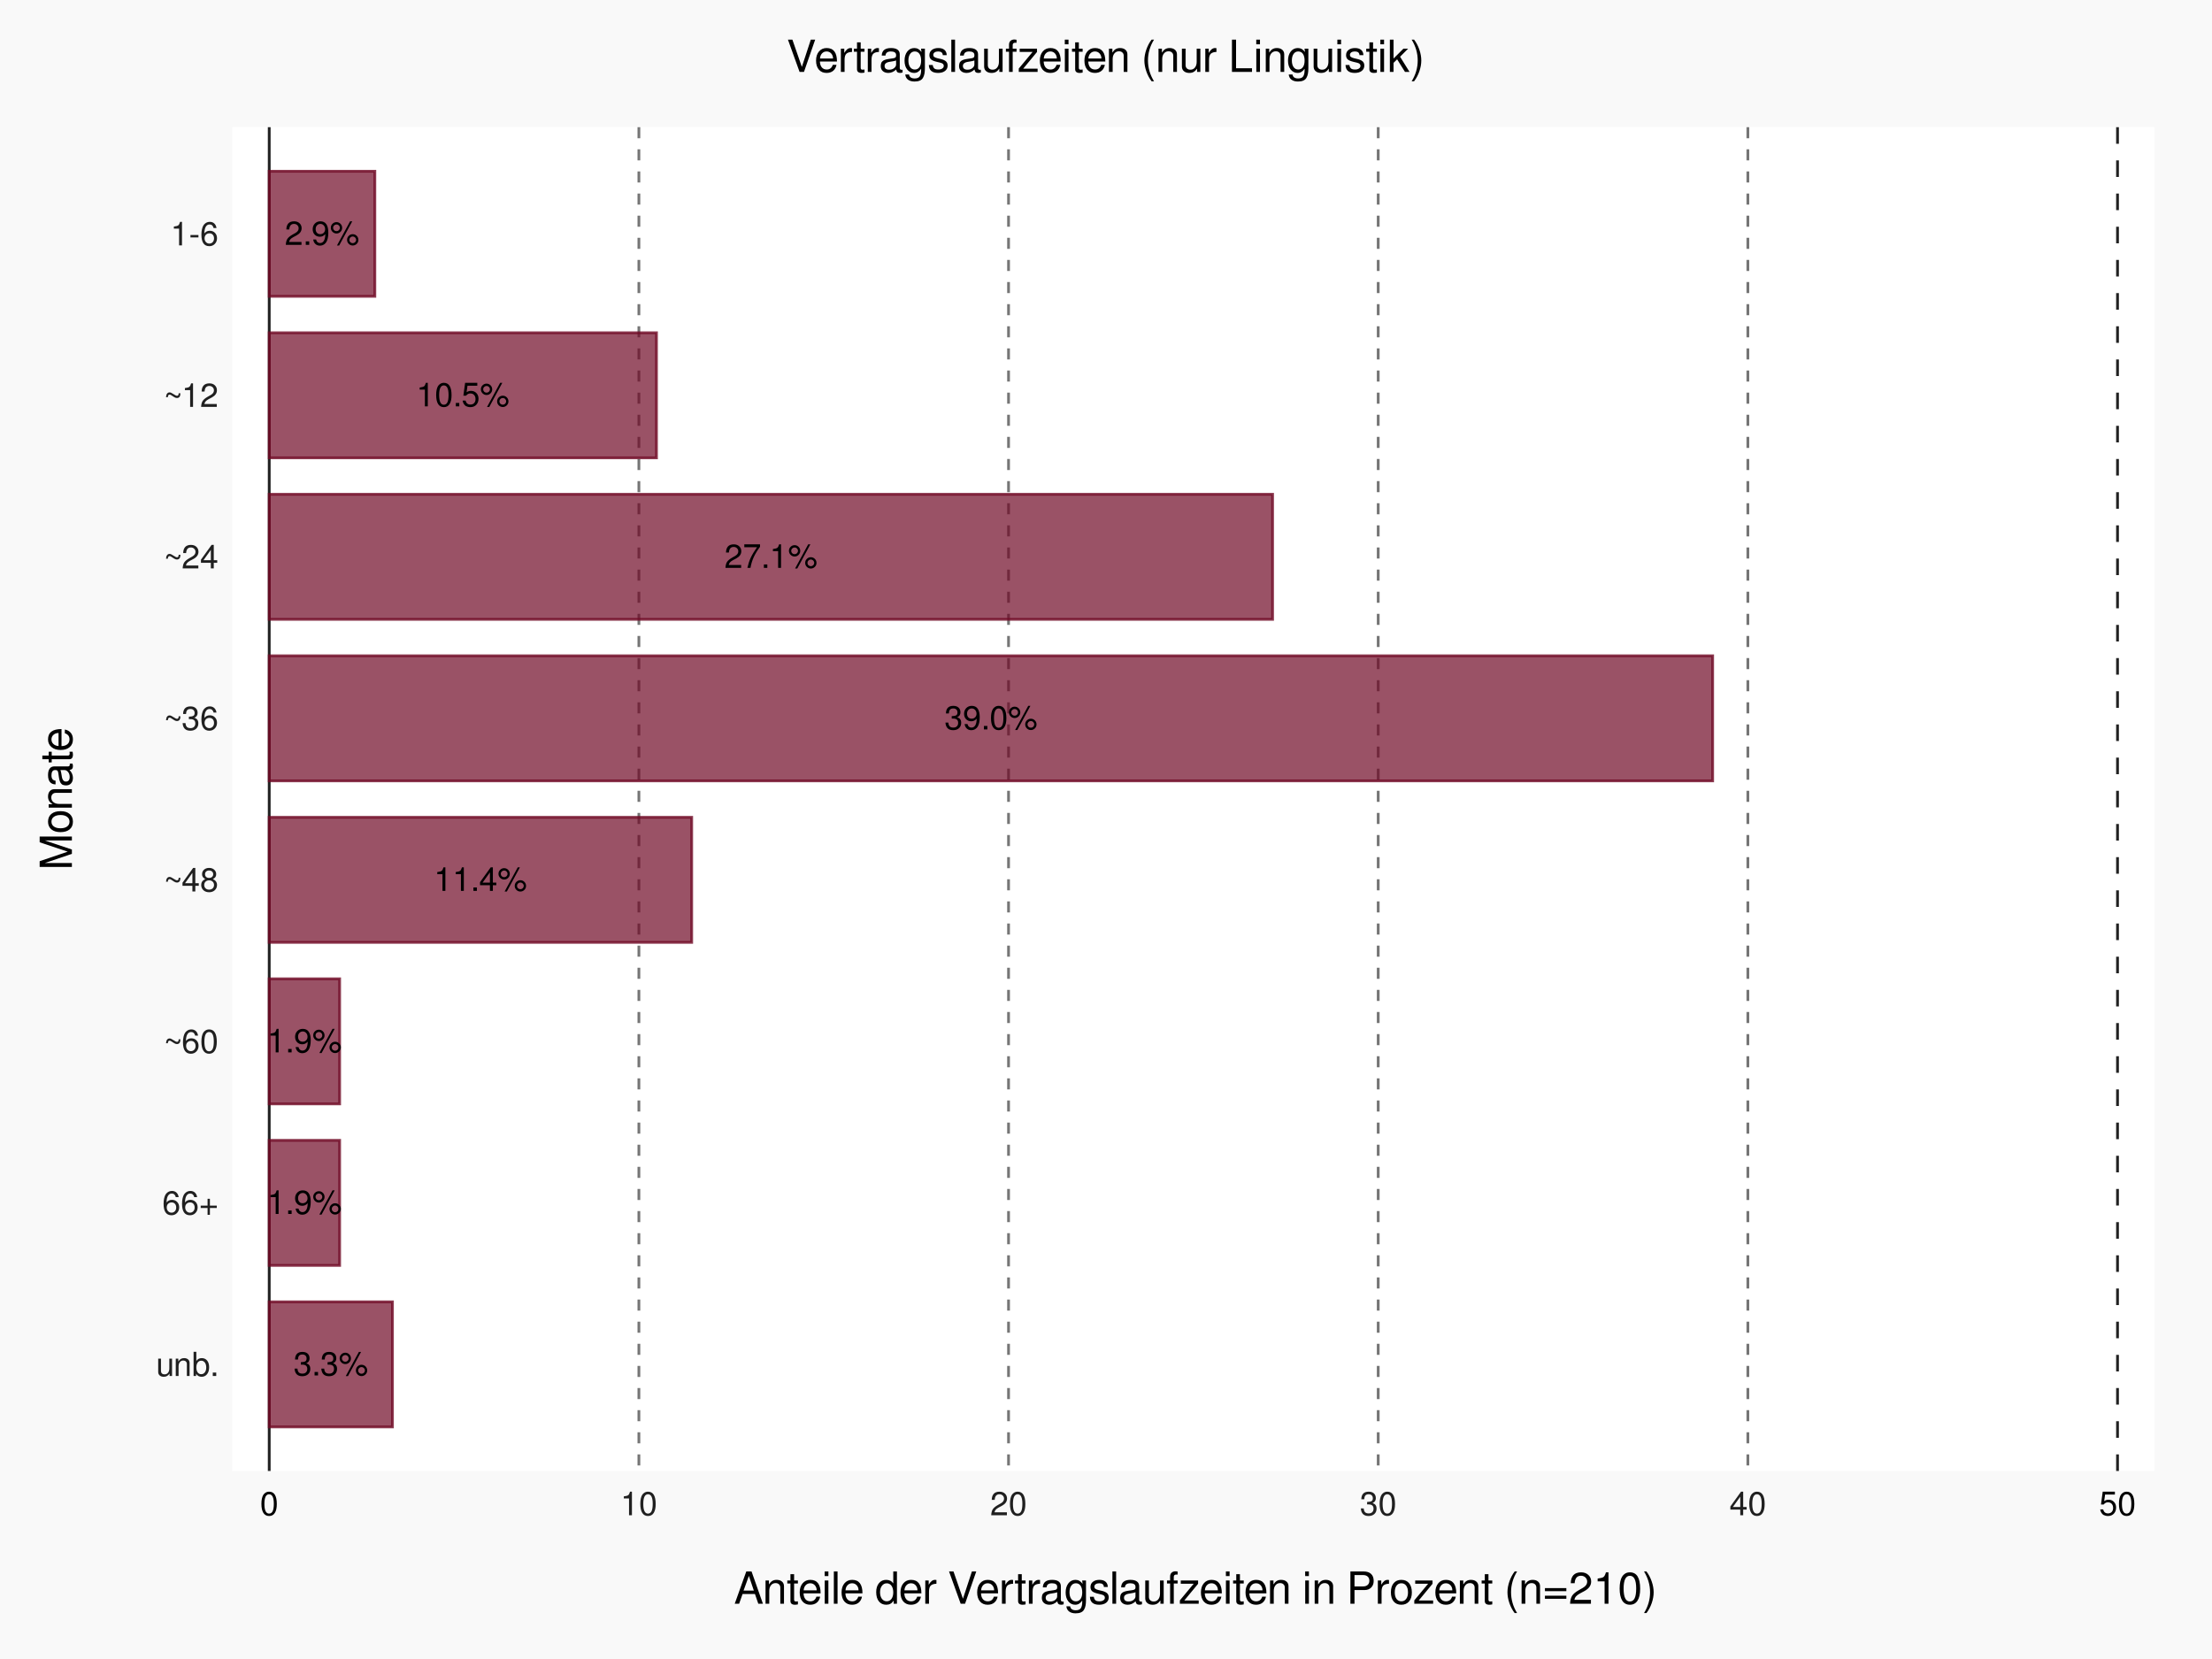
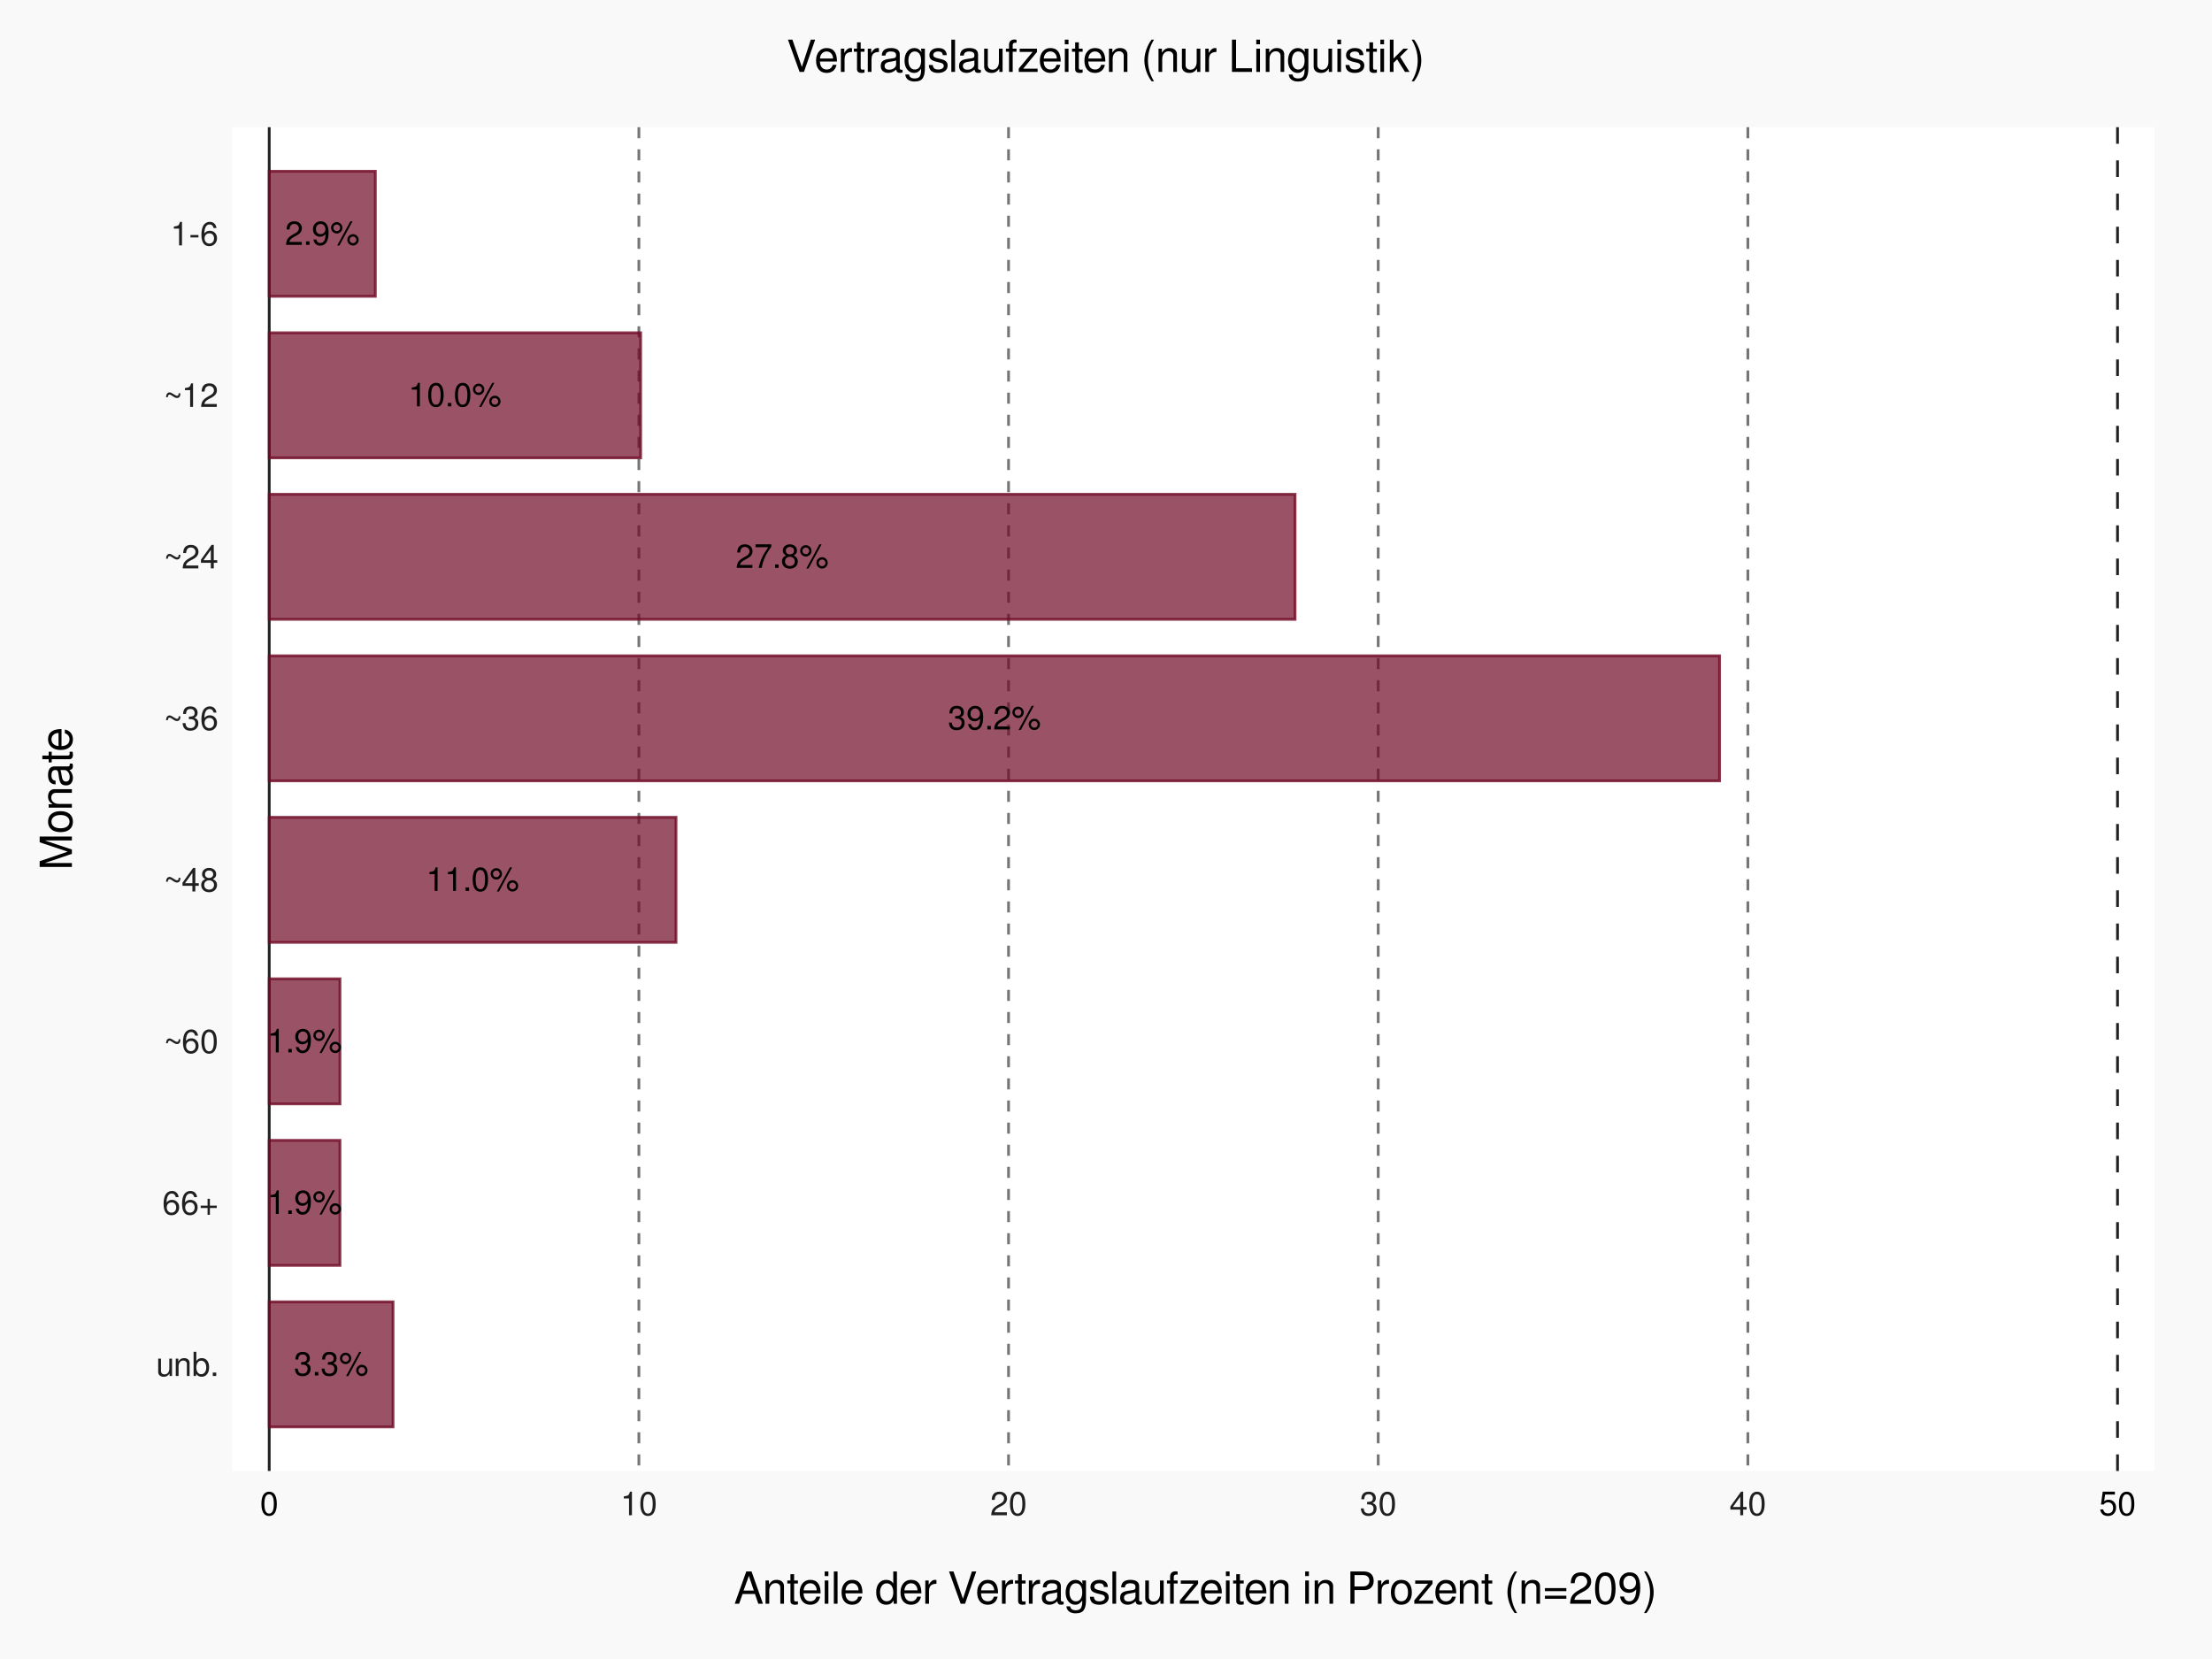
- <svg xmlns="http://www.w3.org/2000/svg" id="chart-a49a5e18-487e-451c-a059-68bad5f910a6" class="pygal-chart" viewBox="0 0 800 600">
+ <svg xmlns="http://www.w3.org/2000/svg" id="chart-a310301b-b077-4d25-8ea5-ded329e4a7bb" class="pygal-chart" viewBox="0 0 800 600">
  <defs>
-     <style type="text/css">#chart-a49a5e18-487e-451c-a059-68bad5f910a6{-webkit-user-select:none;-webkit-font-smoothing:antialiased;font-family:FreeSans}#chart-a49a5e18-487e-451c-a059-68bad5f910a6 .title{font-family:FreeSans;font-size:16px}#chart-a49a5e18-487e-451c-a059-68bad5f910a6 .legends .legend text{font-family:FreeSans;font-size:14px}#chart-a49a5e18-487e-451c-a059-68bad5f910a6 .axis text{font-family:FreeSans;font-size:12px}#chart-a49a5e18-487e-451c-a059-68bad5f910a6 .axis text.major{font-family:FreeSans;font-size:12px}#chart-a49a5e18-487e-451c-a059-68bad5f910a6 .text-overlay text.value{font-family:FreeSans;font-size:12px}#chart-a49a5e18-487e-451c-a059-68bad5f910a6 .text-overlay text.label{font-family:FreeSans;font-size:12px}#chart-a49a5e18-487e-451c-a059-68bad5f910a6 .tooltip{font-family:FreeSans;font-size:14px}#chart-a49a5e18-487e-451c-a059-68bad5f910a6 text.no_data{font-family:FreeSans;font-size:64px}
- #chart-a49a5e18-487e-451c-a059-68bad5f910a6{background-color:rgba(249,249,249,1)}#chart-a49a5e18-487e-451c-a059-68bad5f910a6 path,#chart-a49a5e18-487e-451c-a059-68bad5f910a6 line,#chart-a49a5e18-487e-451c-a059-68bad5f910a6 rect,#chart-a49a5e18-487e-451c-a059-68bad5f910a6 circle{-webkit-transition:150ms;-moz-transition:150ms;transition:150ms}#chart-a49a5e18-487e-451c-a059-68bad5f910a6 .graph &gt; .background{fill:rgba(249,249,249,1)}#chart-a49a5e18-487e-451c-a059-68bad5f910a6 .plot &gt; .background{fill:rgba(255,255,255,1)}#chart-a49a5e18-487e-451c-a059-68bad5f910a6 .graph{fill:rgba(0,0,0,.87)}#chart-a49a5e18-487e-451c-a059-68bad5f910a6 text.no_data{fill:rgba(0,0,0,1)}#chart-a49a5e18-487e-451c-a059-68bad5f910a6 .title{fill:rgba(0,0,0,1)}#chart-a49a5e18-487e-451c-a059-68bad5f910a6 .legends .legend text{fill:rgba(0,0,0,.87)}#chart-a49a5e18-487e-451c-a059-68bad5f910a6 .legends .legend:hover text{fill:rgba(0,0,0,1)}#chart-a49a5e18-487e-451c-a059-68bad5f910a6 .axis .line{stroke:rgba(0,0,0,1)}#chart-a49a5e18-487e-451c-a059-68bad5f910a6 .axis .guide.line{stroke:rgba(0,0,0,.54)}#chart-a49a5e18-487e-451c-a059-68bad5f910a6 .axis .major.line{stroke:rgba(0,0,0,.87)}#chart-a49a5e18-487e-451c-a059-68bad5f910a6 .axis text.major{fill:rgba(0,0,0,1)}#chart-a49a5e18-487e-451c-a059-68bad5f910a6 .axis.y .guides:hover .guide.line,#chart-a49a5e18-487e-451c-a059-68bad5f910a6 .line-graph .axis.x .guides:hover .guide.line,#chart-a49a5e18-487e-451c-a059-68bad5f910a6 .stackedline-graph .axis.x .guides:hover .guide.line,#chart-a49a5e18-487e-451c-a059-68bad5f910a6 .xy-graph .axis.x .guides:hover .guide.line{stroke:rgba(0,0,0,1)}#chart-a49a5e18-487e-451c-a059-68bad5f910a6 .axis .guides:hover text{fill:rgba(0,0,0,1)}#chart-a49a5e18-487e-451c-a059-68bad5f910a6 .reactive{fill-opacity:.7;stroke-opacity:.8}#chart-a49a5e18-487e-451c-a059-68bad5f910a6 .ci{stroke:rgba(0,0,0,.87)}#chart-a49a5e18-487e-451c-a059-68bad5f910a6 .reactive.active,#chart-a49a5e18-487e-451c-a059-68bad5f910a6 .active .reactive{fill-opacity:.8;stroke-opacity:.9;stroke-width:4}#chart-a49a5e18-487e-451c-a059-68bad5f910a6 .ci .reactive.active{stroke-width:1.5}#chart-a49a5e18-487e-451c-a059-68bad5f910a6 .series text{fill:rgba(0,0,0,1)}#chart-a49a5e18-487e-451c-a059-68bad5f910a6 .tooltip rect{fill:rgba(255,255,255,1);stroke:rgba(0,0,0,1);-webkit-transition:opacity 150ms;-moz-transition:opacity 150ms;transition:opacity 150ms}#chart-a49a5e18-487e-451c-a059-68bad5f910a6 .tooltip .label{fill:rgba(0,0,0,.87)}#chart-a49a5e18-487e-451c-a059-68bad5f910a6 .tooltip .label{fill:rgba(0,0,0,.87)}#chart-a49a5e18-487e-451c-a059-68bad5f910a6 .tooltip .legend{font-size:.8em;fill:rgba(0,0,0,.54)}#chart-a49a5e18-487e-451c-a059-68bad5f910a6 .tooltip .x_label{font-size:.6em;fill:rgba(0,0,0,1)}#chart-a49a5e18-487e-451c-a059-68bad5f910a6 .tooltip .xlink{font-size:.5em;text-decoration:underline}#chart-a49a5e18-487e-451c-a059-68bad5f910a6 .tooltip .value{font-size:1.5em}#chart-a49a5e18-487e-451c-a059-68bad5f910a6 .bound{font-size:.5em}#chart-a49a5e18-487e-451c-a059-68bad5f910a6 .max-value{font-size:.75em;fill:rgba(0,0,0,.54)}#chart-a49a5e18-487e-451c-a059-68bad5f910a6 .map-element{fill:rgba(255,255,255,1);stroke:rgba(0,0,0,.54) !important}#chart-a49a5e18-487e-451c-a059-68bad5f910a6 .map-element .reactive{fill-opacity:inherit;stroke-opacity:inherit}#chart-a49a5e18-487e-451c-a059-68bad5f910a6 .color-0,#chart-a49a5e18-487e-451c-a059-68bad5f910a6 .color-0 a:visited{stroke:#700925;fill:#700925}#chart-a49a5e18-487e-451c-a059-68bad5f910a6 .text-overlay .color-0 text{fill:black}
- #chart-a49a5e18-487e-451c-a059-68bad5f910a6 text.no_data{text-anchor:middle}#chart-a49a5e18-487e-451c-a059-68bad5f910a6 .guide.line{fill:none}#chart-a49a5e18-487e-451c-a059-68bad5f910a6 .centered{text-anchor:middle}#chart-a49a5e18-487e-451c-a059-68bad5f910a6 .title{text-anchor:middle}#chart-a49a5e18-487e-451c-a059-68bad5f910a6 .legends .legend text{fill-opacity:1}#chart-a49a5e18-487e-451c-a059-68bad5f910a6 .axis.x text{text-anchor:middle}#chart-a49a5e18-487e-451c-a059-68bad5f910a6 .axis.x:not(.web) text[transform]{text-anchor:start}#chart-a49a5e18-487e-451c-a059-68bad5f910a6 .axis.x:not(.web) text[transform].backwards{text-anchor:end}#chart-a49a5e18-487e-451c-a059-68bad5f910a6 .axis.y text{text-anchor:end}#chart-a49a5e18-487e-451c-a059-68bad5f910a6 .axis.y text[transform].backwards{text-anchor:start}#chart-a49a5e18-487e-451c-a059-68bad5f910a6 .axis.y2 text{text-anchor:start}#chart-a49a5e18-487e-451c-a059-68bad5f910a6 .axis.y2 text[transform].backwards{text-anchor:end}#chart-a49a5e18-487e-451c-a059-68bad5f910a6 .axis .guide.line{stroke-dasharray:4,4}#chart-a49a5e18-487e-451c-a059-68bad5f910a6 .axis .major.guide.line{stroke-dasharray:6,6}#chart-a49a5e18-487e-451c-a059-68bad5f910a6 .horizontal .axis.y .guide.line,#chart-a49a5e18-487e-451c-a059-68bad5f910a6 .horizontal .axis.y2 .guide.line,#chart-a49a5e18-487e-451c-a059-68bad5f910a6 .vertical .axis.x .guide.line{opacity:0}#chart-a49a5e18-487e-451c-a059-68bad5f910a6 .horizontal .axis.always_show .guide.line,#chart-a49a5e18-487e-451c-a059-68bad5f910a6 .vertical .axis.always_show .guide.line{opacity:1 !important}#chart-a49a5e18-487e-451c-a059-68bad5f910a6 .axis.y .guides:hover .guide.line,#chart-a49a5e18-487e-451c-a059-68bad5f910a6 .axis.y2 .guides:hover .guide.line,#chart-a49a5e18-487e-451c-a059-68bad5f910a6 .axis.x .guides:hover .guide.line{opacity:1}#chart-a49a5e18-487e-451c-a059-68bad5f910a6 .axis .guides:hover text{opacity:1}#chart-a49a5e18-487e-451c-a059-68bad5f910a6 .nofill{fill:none}#chart-a49a5e18-487e-451c-a059-68bad5f910a6 .subtle-fill{fill-opacity:.2}#chart-a49a5e18-487e-451c-a059-68bad5f910a6 .dot{stroke-width:1px;fill-opacity:1}#chart-a49a5e18-487e-451c-a059-68bad5f910a6 .dot.active{stroke-width:5px}#chart-a49a5e18-487e-451c-a059-68bad5f910a6 .dot.negative{fill:transparent}#chart-a49a5e18-487e-451c-a059-68bad5f910a6 text,#chart-a49a5e18-487e-451c-a059-68bad5f910a6 tspan{stroke:none !important}#chart-a49a5e18-487e-451c-a059-68bad5f910a6 .series text.active{opacity:1}#chart-a49a5e18-487e-451c-a059-68bad5f910a6 .tooltip rect{fill-opacity:.95;stroke-width:.5}#chart-a49a5e18-487e-451c-a059-68bad5f910a6 .tooltip text{fill-opacity:1}#chart-a49a5e18-487e-451c-a059-68bad5f910a6 .showable{visibility:hidden}#chart-a49a5e18-487e-451c-a059-68bad5f910a6 .showable.shown{visibility:visible}#chart-a49a5e18-487e-451c-a059-68bad5f910a6 .gauge-background{fill:rgba(229,229,229,1);stroke:none}#chart-a49a5e18-487e-451c-a059-68bad5f910a6 .bg-lines{stroke:rgba(249,249,249,1);stroke-width:2px}</style>
+     <style type="text/css">#chart-a310301b-b077-4d25-8ea5-ded329e4a7bb{-webkit-user-select:none;-webkit-font-smoothing:antialiased;font-family:FreeSans}#chart-a310301b-b077-4d25-8ea5-ded329e4a7bb .title{font-family:FreeSans;font-size:16px}#chart-a310301b-b077-4d25-8ea5-ded329e4a7bb .legends .legend text{font-family:FreeSans;font-size:14px}#chart-a310301b-b077-4d25-8ea5-ded329e4a7bb .axis text{font-family:FreeSans;font-size:12px}#chart-a310301b-b077-4d25-8ea5-ded329e4a7bb .axis text.major{font-family:FreeSans;font-size:12px}#chart-a310301b-b077-4d25-8ea5-ded329e4a7bb .text-overlay text.value{font-family:FreeSans;font-size:12px}#chart-a310301b-b077-4d25-8ea5-ded329e4a7bb .text-overlay text.label{font-family:FreeSans;font-size:12px}#chart-a310301b-b077-4d25-8ea5-ded329e4a7bb .tooltip{font-family:FreeSans;font-size:14px}#chart-a310301b-b077-4d25-8ea5-ded329e4a7bb text.no_data{font-family:FreeSans;font-size:64px}
+ #chart-a310301b-b077-4d25-8ea5-ded329e4a7bb{background-color:rgba(249,249,249,1)}#chart-a310301b-b077-4d25-8ea5-ded329e4a7bb path,#chart-a310301b-b077-4d25-8ea5-ded329e4a7bb line,#chart-a310301b-b077-4d25-8ea5-ded329e4a7bb rect,#chart-a310301b-b077-4d25-8ea5-ded329e4a7bb circle{-webkit-transition:150ms;-moz-transition:150ms;transition:150ms}#chart-a310301b-b077-4d25-8ea5-ded329e4a7bb .graph &gt; .background{fill:rgba(249,249,249,1)}#chart-a310301b-b077-4d25-8ea5-ded329e4a7bb .plot &gt; .background{fill:rgba(255,255,255,1)}#chart-a310301b-b077-4d25-8ea5-ded329e4a7bb .graph{fill:rgba(0,0,0,.87)}#chart-a310301b-b077-4d25-8ea5-ded329e4a7bb text.no_data{fill:rgba(0,0,0,1)}#chart-a310301b-b077-4d25-8ea5-ded329e4a7bb .title{fill:rgba(0,0,0,1)}#chart-a310301b-b077-4d25-8ea5-ded329e4a7bb .legends .legend text{fill:rgba(0,0,0,.87)}#chart-a310301b-b077-4d25-8ea5-ded329e4a7bb .legends .legend:hover text{fill:rgba(0,0,0,1)}#chart-a310301b-b077-4d25-8ea5-ded329e4a7bb .axis .line{stroke:rgba(0,0,0,1)}#chart-a310301b-b077-4d25-8ea5-ded329e4a7bb .axis .guide.line{stroke:rgba(0,0,0,.54)}#chart-a310301b-b077-4d25-8ea5-ded329e4a7bb .axis .major.line{stroke:rgba(0,0,0,.87)}#chart-a310301b-b077-4d25-8ea5-ded329e4a7bb .axis text.major{fill:rgba(0,0,0,1)}#chart-a310301b-b077-4d25-8ea5-ded329e4a7bb .axis.y .guides:hover .guide.line,#chart-a310301b-b077-4d25-8ea5-ded329e4a7bb .line-graph .axis.x .guides:hover .guide.line,#chart-a310301b-b077-4d25-8ea5-ded329e4a7bb .stackedline-graph .axis.x .guides:hover .guide.line,#chart-a310301b-b077-4d25-8ea5-ded329e4a7bb .xy-graph .axis.x .guides:hover .guide.line{stroke:rgba(0,0,0,1)}#chart-a310301b-b077-4d25-8ea5-ded329e4a7bb .axis .guides:hover text{fill:rgba(0,0,0,1)}#chart-a310301b-b077-4d25-8ea5-ded329e4a7bb .reactive{fill-opacity:.7;stroke-opacity:.8}#chart-a310301b-b077-4d25-8ea5-ded329e4a7bb .ci{stroke:rgba(0,0,0,.87)}#chart-a310301b-b077-4d25-8ea5-ded329e4a7bb .reactive.active,#chart-a310301b-b077-4d25-8ea5-ded329e4a7bb .active .reactive{fill-opacity:.8;stroke-opacity:.9;stroke-width:4}#chart-a310301b-b077-4d25-8ea5-ded329e4a7bb .ci .reactive.active{stroke-width:1.5}#chart-a310301b-b077-4d25-8ea5-ded329e4a7bb .series text{fill:rgba(0,0,0,1)}#chart-a310301b-b077-4d25-8ea5-ded329e4a7bb .tooltip rect{fill:rgba(255,255,255,1);stroke:rgba(0,0,0,1);-webkit-transition:opacity 150ms;-moz-transition:opacity 150ms;transition:opacity 150ms}#chart-a310301b-b077-4d25-8ea5-ded329e4a7bb .tooltip .label{fill:rgba(0,0,0,.87)}#chart-a310301b-b077-4d25-8ea5-ded329e4a7bb .tooltip .label{fill:rgba(0,0,0,.87)}#chart-a310301b-b077-4d25-8ea5-ded329e4a7bb .tooltip .legend{font-size:.8em;fill:rgba(0,0,0,.54)}#chart-a310301b-b077-4d25-8ea5-ded329e4a7bb .tooltip .x_label{font-size:.6em;fill:rgba(0,0,0,1)}#chart-a310301b-b077-4d25-8ea5-ded329e4a7bb .tooltip .xlink{font-size:.5em;text-decoration:underline}#chart-a310301b-b077-4d25-8ea5-ded329e4a7bb .tooltip .value{font-size:1.5em}#chart-a310301b-b077-4d25-8ea5-ded329e4a7bb .bound{font-size:.5em}#chart-a310301b-b077-4d25-8ea5-ded329e4a7bb .max-value{font-size:.75em;fill:rgba(0,0,0,.54)}#chart-a310301b-b077-4d25-8ea5-ded329e4a7bb .map-element{fill:rgba(255,255,255,1);stroke:rgba(0,0,0,.54) !important}#chart-a310301b-b077-4d25-8ea5-ded329e4a7bb .map-element .reactive{fill-opacity:inherit;stroke-opacity:inherit}#chart-a310301b-b077-4d25-8ea5-ded329e4a7bb .color-0,#chart-a310301b-b077-4d25-8ea5-ded329e4a7bb .color-0 a:visited{stroke:#700925;fill:#700925}#chart-a310301b-b077-4d25-8ea5-ded329e4a7bb .text-overlay .color-0 text{fill:black}
+ #chart-a310301b-b077-4d25-8ea5-ded329e4a7bb text.no_data{text-anchor:middle}#chart-a310301b-b077-4d25-8ea5-ded329e4a7bb .guide.line{fill:none}#chart-a310301b-b077-4d25-8ea5-ded329e4a7bb .centered{text-anchor:middle}#chart-a310301b-b077-4d25-8ea5-ded329e4a7bb .title{text-anchor:middle}#chart-a310301b-b077-4d25-8ea5-ded329e4a7bb .legends .legend text{fill-opacity:1}#chart-a310301b-b077-4d25-8ea5-ded329e4a7bb .axis.x text{text-anchor:middle}#chart-a310301b-b077-4d25-8ea5-ded329e4a7bb .axis.x:not(.web) text[transform]{text-anchor:start}#chart-a310301b-b077-4d25-8ea5-ded329e4a7bb .axis.x:not(.web) text[transform].backwards{text-anchor:end}#chart-a310301b-b077-4d25-8ea5-ded329e4a7bb .axis.y text{text-anchor:end}#chart-a310301b-b077-4d25-8ea5-ded329e4a7bb .axis.y text[transform].backwards{text-anchor:start}#chart-a310301b-b077-4d25-8ea5-ded329e4a7bb .axis.y2 text{text-anchor:start}#chart-a310301b-b077-4d25-8ea5-ded329e4a7bb .axis.y2 text[transform].backwards{text-anchor:end}#chart-a310301b-b077-4d25-8ea5-ded329e4a7bb .axis .guide.line{stroke-dasharray:4,4}#chart-a310301b-b077-4d25-8ea5-ded329e4a7bb .axis .major.guide.line{stroke-dasharray:6,6}#chart-a310301b-b077-4d25-8ea5-ded329e4a7bb .horizontal .axis.y .guide.line,#chart-a310301b-b077-4d25-8ea5-ded329e4a7bb .horizontal .axis.y2 .guide.line,#chart-a310301b-b077-4d25-8ea5-ded329e4a7bb .vertical .axis.x .guide.line{opacity:0}#chart-a310301b-b077-4d25-8ea5-ded329e4a7bb .horizontal .axis.always_show .guide.line,#chart-a310301b-b077-4d25-8ea5-ded329e4a7bb .vertical .axis.always_show .guide.line{opacity:1 !important}#chart-a310301b-b077-4d25-8ea5-ded329e4a7bb .axis.y .guides:hover .guide.line,#chart-a310301b-b077-4d25-8ea5-ded329e4a7bb .axis.y2 .guides:hover .guide.line,#chart-a310301b-b077-4d25-8ea5-ded329e4a7bb .axis.x .guides:hover .guide.line{opacity:1}#chart-a310301b-b077-4d25-8ea5-ded329e4a7bb .axis .guides:hover text{opacity:1}#chart-a310301b-b077-4d25-8ea5-ded329e4a7bb .nofill{fill:none}#chart-a310301b-b077-4d25-8ea5-ded329e4a7bb .subtle-fill{fill-opacity:.2}#chart-a310301b-b077-4d25-8ea5-ded329e4a7bb .dot{stroke-width:1px;fill-opacity:1}#chart-a310301b-b077-4d25-8ea5-ded329e4a7bb .dot.active{stroke-width:5px}#chart-a310301b-b077-4d25-8ea5-ded329e4a7bb .dot.negative{fill:transparent}#chart-a310301b-b077-4d25-8ea5-ded329e4a7bb text,#chart-a310301b-b077-4d25-8ea5-ded329e4a7bb tspan{stroke:none !important}#chart-a310301b-b077-4d25-8ea5-ded329e4a7bb .series text.active{opacity:1}#chart-a310301b-b077-4d25-8ea5-ded329e4a7bb .tooltip rect{fill-opacity:.95;stroke-width:.5}#chart-a310301b-b077-4d25-8ea5-ded329e4a7bb .tooltip text{fill-opacity:1}#chart-a310301b-b077-4d25-8ea5-ded329e4a7bb .showable{visibility:hidden}#chart-a310301b-b077-4d25-8ea5-ded329e4a7bb .showable.shown{visibility:visible}#chart-a310301b-b077-4d25-8ea5-ded329e4a7bb .gauge-background{fill:rgba(229,229,229,1);stroke:none}#chart-a310301b-b077-4d25-8ea5-ded329e4a7bb .bg-lines{stroke:rgba(249,249,249,1);stroke-width:2px}</style>
  </defs>
  <g class="graph horizontalbar-graph horizontal">
    <rect x="0" y="0" width="800" height="600" class="background" />
    <g transform="translate(84, 46)" class="plot">
      <rect x="0" y="0" width="695.2" height="486" class="background" />
      <g class="axis y">
        <g class="guides">
          <text x="-5" y="451.647" class="">unb.</text>
        </g>
        <g class="guides">
          <text x="-5" y="393.234" class="">66+</text>
        </g>
        <g class="guides">
          <text x="-5" y="334.82" class="">~60</text>
        </g>
        <g class="guides">
          <text x="-5" y="276.407" class="">~48</text>
        </g>
        <g class="guides">
          <text x="-5" y="217.993" class="">~36</text>
        </g>
        <g class="guides">
          <text x="-5" y="159.58" class="">~24</text>
        </g>
        <g class="guides">
          <text x="-5" y="101.166" class="">~12</text>
        </g>
        <g class="guides">
          <text x="-5" y="42.753" class="">1-6</text>
        </g>
      </g>
      <g class="axis x always_show">
        <g class="guides">
          <path d="M13.369 0 v486" class="axis major line" />
          <text x="13.369" y="502.0" class="major">0</text>
        </g>
        <g class="guides">
          <path d="M147.062 0 v486" class="guide line" />
          <text x="147.062" y="502.0" class="">10</text>
        </g>
        <g class="guides">
          <path d="M280.754 0 v486" class="guide line" />
          <text x="280.754" y="502.0" class="">20</text>
        </g>
        <g class="guides">
          <path d="M414.446 0 v486" class="guide line" />
          <text x="414.446" y="502.0" class="">30</text>
        </g>
        <g class="guides">
          <path d="M548.138 0 v486" class="guide line" />
          <text x="548.138" y="502.0" class="">40</text>
        </g>
        <g class="guides">
          <path d="M681.831 0 v486" class="major guide line" />
          <text x="681.831" y="502.0" class="major">50</text>
        </g>
      </g>
      <g class="series serie-0 color-0">
        <g class="bars">
          <g class="bar">
-             <rect x="13.369" y="424.829" rx="0" ry="0" width="44.564" height="45.235" class="rect reactive tooltip-trigger" />
+             <rect x="13.369" y="424.829" rx="0" ry="0" width="44.777" height="45.235" class="rect reactive tooltip-trigger" />
          </g>
          <g class="bar">
-             <rect x="13.369" y="366.416" rx="0" ry="0" width="25.465" height="45.235" class="rect reactive tooltip-trigger" />
+             <rect x="13.369" y="366.416" rx="0" ry="0" width="25.587" height="45.235" class="rect reactive tooltip-trigger" />
          </g>
          <g class="bar">
-             <rect x="13.369" y="308.003" rx="0" ry="0" width="25.465" height="45.235" class="rect reactive tooltip-trigger" />
+             <rect x="13.369" y="308.003" rx="0" ry="0" width="25.587" height="45.235" class="rect reactive tooltip-trigger" />
          </g>
          <g class="bar">
-             <rect x="13.369" y="249.589" rx="0" ry="0" width="152.791" height="45.235" class="rect reactive tooltip-trigger" />
+             <rect x="13.369" y="249.589" rx="0" ry="0" width="147.126" height="45.235" class="rect reactive tooltip-trigger" />
          </g>
          <g class="bar">
-             <rect x="13.369" y="191.176" rx="0" ry="0" width="522.037" height="45.235" class="rect reactive tooltip-trigger" />
+             <rect x="13.369" y="191.176" rx="0" ry="0" width="524.534" height="45.235" class="rect reactive tooltip-trigger" />
          </g>
          <g class="bar">
-             <rect x="13.369" y="132.762" rx="0" ry="0" width="362.879" height="45.235" class="rect reactive tooltip-trigger" />
+             <rect x="13.369" y="132.762" rx="0" ry="0" width="371.012" height="45.235" class="rect reactive tooltip-trigger" />
          </g>
          <g class="bar">
-             <rect x="13.369" y="74.349" rx="0" ry="0" width="140.059" height="45.235" class="rect reactive tooltip-trigger" />
+             <rect x="13.369" y="74.349" rx="0" ry="0" width="134.332" height="45.235" class="rect reactive tooltip-trigger" />
          </g>
          <g class="bar">
-             <rect x="13.369" y="15.935" rx="0" ry="0" width="38.198" height="45.235" class="rect reactive tooltip-trigger" />
+             <rect x="13.369" y="15.935" rx="0" ry="0" width="38.381" height="45.235" class="rect reactive tooltip-trigger" />
          </g>
        </g>
      </g>
    </g>
    <g class="titles">
      <text x="400.0" y="26" class="title plot_title">Vertragslaufzeiten (nur Linguistik)</text>
-       <text x="432.4" y="580" class="title">Anteile der Vertragslaufzeiten in Prozent (n=210)</text>
+       <text x="432.4" y="580" class="title">Anteile der Vertragslaufzeiten in Prozent (n=209)</text>
      <text x="0" y="315.0" class="title" transform="rotate(-90 0 289)">Monate</text>
    </g>
    <g transform="translate(84, 46)" class="plot overlay">
      <g class="series serie-0 color-0" />
    </g>
    <g transform="translate(84, 46)" class="plot text-overlay">
      <g class="series serie-0 color-0">
-         <text text-anchor="middle" x="35.651" y="451.447" class="value">3.3%</text>
-         <text text-anchor="middle" x="26.102" y="393.034" class="value">1.9%</text>
-         <text text-anchor="middle" x="26.102" y="334.62" class="value">1.9%</text>
-         <text text-anchor="middle" x="89.765" y="276.207" class="value">11.4%</text>
-         <text text-anchor="middle" x="274.388" y="217.793" class="value">39.0%</text>
-         <text text-anchor="middle" x="194.809" y="159.38" class="value">27.1%</text>
-         <text text-anchor="middle" x="83.399" y="100.966" class="value">10.5%</text>
-         <text text-anchor="middle" x="32.468" y="42.553" class="value">2.9%</text>
+         <text text-anchor="middle" x="35.758" y="451.447" class="value">3.3%</text>
+         <text text-anchor="middle" x="26.163" y="393.034" class="value">1.9%</text>
+         <text text-anchor="middle" x="26.163" y="334.62" class="value">1.9%</text>
+         <text text-anchor="middle" x="86.932" y="276.207" class="value">11.0%</text>
+         <text text-anchor="middle" x="275.636" y="217.793" class="value">39.2%</text>
+         <text text-anchor="middle" x="198.875" y="159.38" class="value">27.8%</text>
+         <text text-anchor="middle" x="80.535" y="100.966" class="value">10.0%</text>
+         <text text-anchor="middle" x="32.56" y="42.553" class="value">2.9%</text>
      </g>
    </g>
    <g transform="translate(84, 46)" class="plot tooltip-overlay">
      <g transform="translate(0 0)" style="opacity: 0" class="tooltip">
        <rect rx="0" ry="0" width="0" height="0" class="tooltip-box" />
        <g class="text" />
      </g>
    </g>
  </g>
</svg>
